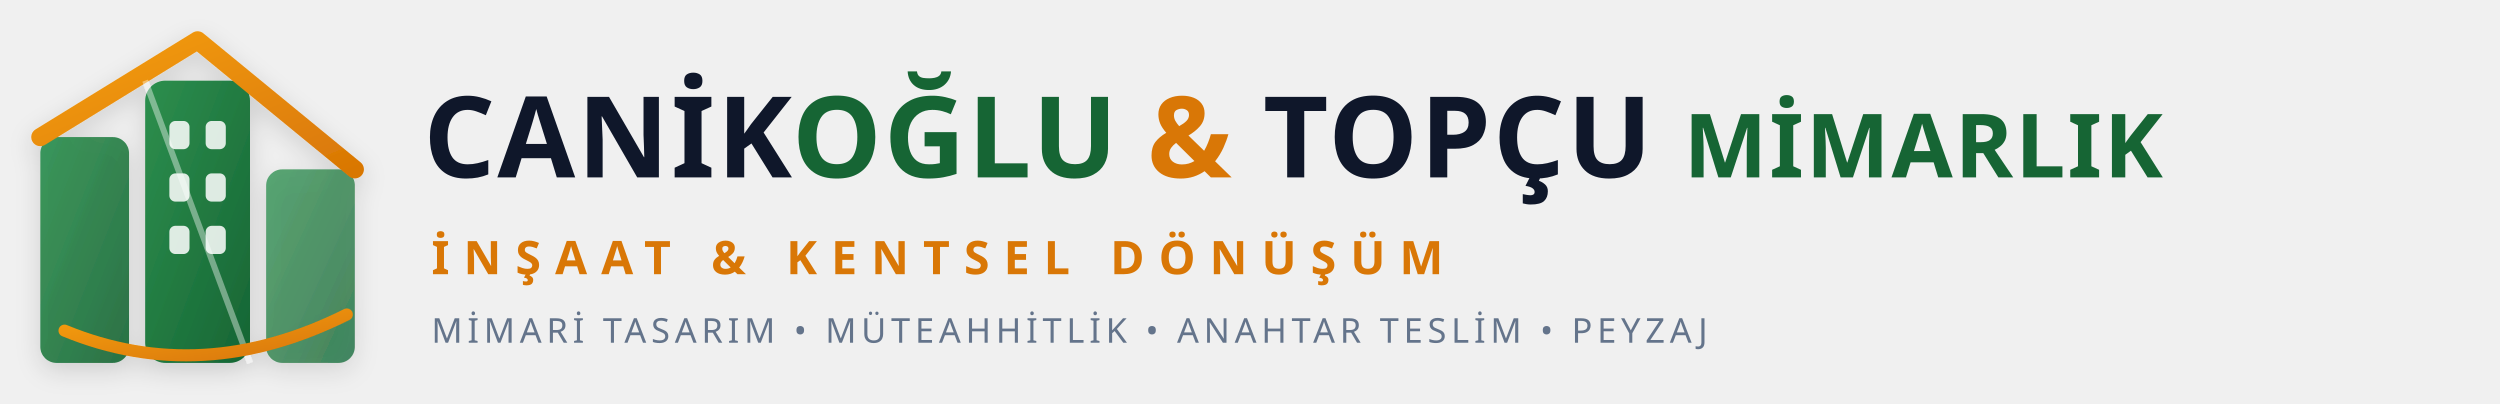
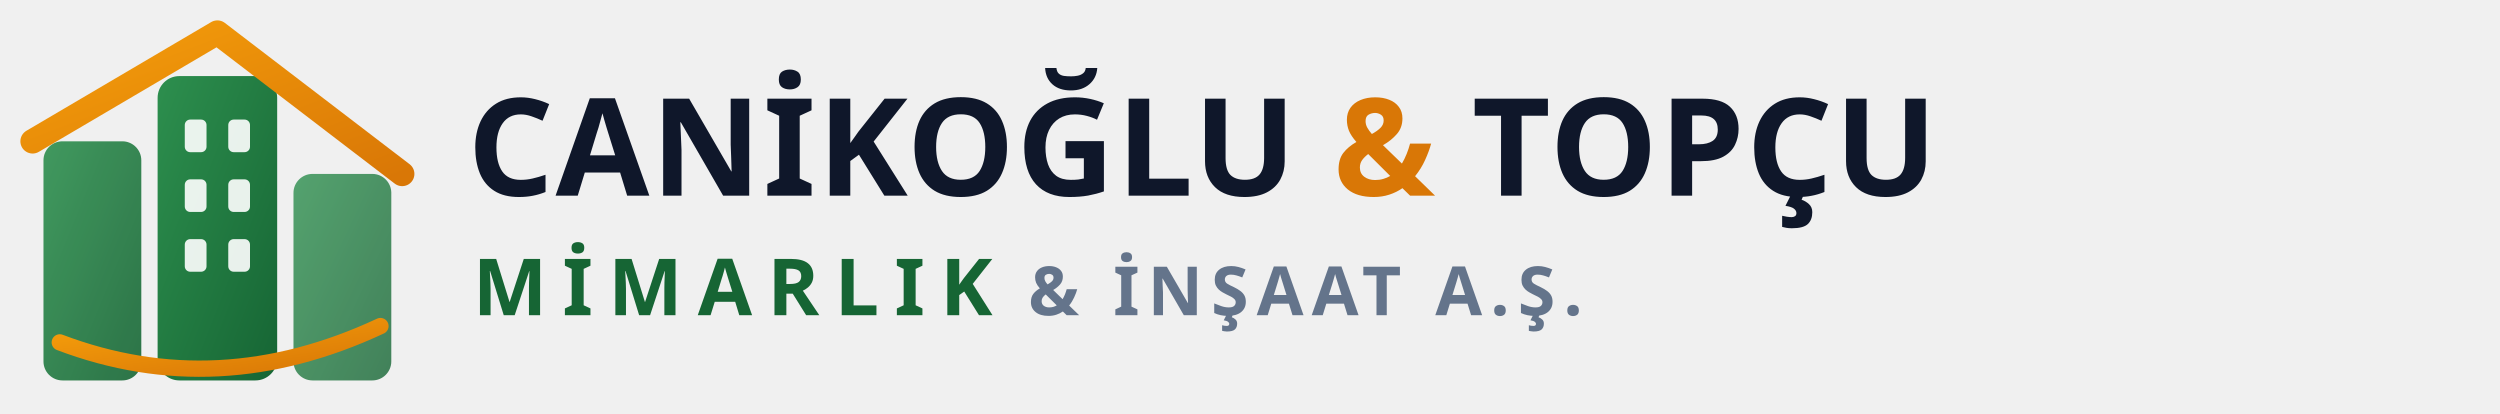
- <svg xmlns="http://www.w3.org/2000/svg" viewBox="0 0 620 100" width="100%" height="100%">
+ <svg xmlns="http://www.w3.org/2000/svg" viewBox="0 0 460 76" width="100%" height="100%">
  <defs>
-     <linearGradient id="canikGreenGrad" x1="0%" y1="0%" x2="100%" y2="100%">
+     <linearGradient id="logoEmblemGrad" x1="0%" y1="0%" x2="100%" y2="100%">
      <stop offset="0%" stop-color="#2d8f4e" />
      <stop offset="100%" stop-color="#166534" />
    </linearGradient>
-     <linearGradient id="canikAccentGrad" x1="0%" y1="0%" x2="100%" y2="100%">
+     <linearGradient id="logoRoofGrad" x1="0%" y1="0%" x2="100%" y2="100%">
      <stop offset="0%" stop-color="#f59e0b" />
      <stop offset="100%" stop-color="#d97706" />
    </linearGradient>
-     <filter id="logoShadow" x="-10%" y="-10%" width="120%" height="120%">
-       <feDropShadow dx="0" dy="2" stdDeviation="3" flood-opacity="0.15" />
-     </filter>
  </defs>
-   <g transform="translate(10, 10)" filter="url(#logoShadow)">
-     <rect x="0" y="24" width="22" height="56" rx="4" fill="url(#canikGreenGrad)" opacity="0.9" />
-     <rect x="26" y="10" width="26" height="70" rx="5" fill="url(#canikGreenGrad)" />
-     <rect x="56" y="32" width="22" height="48" rx="4" fill="url(#canikGreenGrad)" opacity="0.75" />
-     <path d="M 0 24 L 39 0 L 78 32" fill="none" stroke="url(#canikAccentGrad)" stroke-width="4.5" stroke-linecap="round" stroke-linejoin="round" />
-     <line x1="26" y1="10" x2="52" y2="80" stroke="#ffffff" stroke-width="1.5" opacity="0.4" />
-     <rect x="32" y="20" width="5" height="7" rx="1.5" fill="#ffffff" opacity="0.85" />
-     <rect x="41" y="20" width="5" height="7" rx="1.5" fill="#ffffff" opacity="0.85" />
-     <rect x="32" y="33" width="5" height="7" rx="1.5" fill="#ffffff" opacity="0.85" />
-     <rect x="41" y="33" width="5" height="7" rx="1.5" fill="#ffffff" opacity="0.85" />
-     <rect x="32" y="46" width="5" height="7" rx="1.5" fill="#ffffff" opacity="0.85" />
-     <rect x="41" y="46" width="5" height="7" rx="1.5" fill="#ffffff" opacity="0.85" />
-     <path d="M 6 72 Q 40 86 76 68" fill="none" stroke="url(#canikAccentGrad)" stroke-width="3" stroke-linecap="round" />
+   <g transform="translate(6, 6)">
+     <rect x="2" y="20" width="18" height="44" rx="3.5" fill="url(#logoEmblemGrad)" opacity="0.9" />
+     <rect x="23" y="8" width="22" height="56" rx="4" fill="url(#logoEmblemGrad)" />
+     <rect x="48" y="26" width="18" height="38" rx="3.5" fill="url(#logoEmblemGrad)" opacity="0.8" />
+     <path d="M 0 20 L 34 0 L 68 26" fill="none" stroke="url(#logoRoofGrad)" stroke-width="4.5" stroke-linecap="round" stroke-linejoin="round" />
+     <rect x="28" y="16" width="4" height="6" rx="1" fill="#ffffff" opacity="0.9" />
+     <rect x="36" y="16" width="4" height="6" rx="1" fill="#ffffff" opacity="0.9" />
+     <rect x="28" y="27" width="4" height="6" rx="1" fill="#ffffff" opacity="0.9" />
+     <rect x="36" y="27" width="4" height="6" rx="1" fill="#ffffff" opacity="0.9" />
+     <rect x="28" y="38" width="4" height="6" rx="1" fill="#ffffff" opacity="0.9" />
+     <rect x="36" y="38" width="4" height="6" rx="1" fill="#ffffff" opacity="0.9" />
+     <path d="M 5 57 Q 34 68 64 54" fill="none" stroke="url(#logoRoofGrad)" stroke-width="3" stroke-linecap="round" />
  </g>
-   <g transform="translate(105, 0)">
-     <text x="0" y="44" font-family="'Poppins', 'Segoe UI', system-ui, sans-serif" font-size="28" font-weight="800" fill="#0f172a" letter-spacing="0.5">
-       CANİK<tspan fill="#166534">OĞLU</tspan>
-       <tspan fill="#d97706">&amp;</tspan> TOPÇU <tspan font-size="22" font-weight="700" fill="#166534">MİMARLIK</tspan>
+   <g transform="translate(86, 0)">
+     <text x="0" y="36" font-family="'Poppins', 'Segoe UI', system-ui, sans-serif" font-size="25" font-weight="800" fill="#0f172a" letter-spacing="0.3">
+       CANİKOĞLU <tspan fill="#d97706">&amp;</tspan> TOPÇU
    </text>
-     <text x="2" y="68" font-family="'Poppins', 'Segoe UI', system-ui, sans-serif" font-size="11.5" font-weight="700" fill="#d97706" letter-spacing="3.5">
-       İNŞAAT &amp; KENTSEL DÖNÜŞÜM
-     </text>
-     <text x="2" y="85" font-family="'Poppins', 'Segoe UI', system-ui, sans-serif" font-size="8.5" font-weight="500" fill="#64748b" letter-spacing="1.2">
-       MİMARİ TASARIM • MÜTEAHHİTLİK • ANAHTAR TESLİM • PEYZAJ
+     <text x="1" y="58" font-family="'Poppins', 'Segoe UI', system-ui, sans-serif" font-size="14.5" font-weight="700" fill="#166534" letter-spacing="2.8">
+       MİMARLIK <tspan fill="#64748b" font-weight="600" font-size="12.5" letter-spacing="1.5">&amp; İNŞAAT A.Ş.</tspan>
    </text>
  </g>
</svg>
